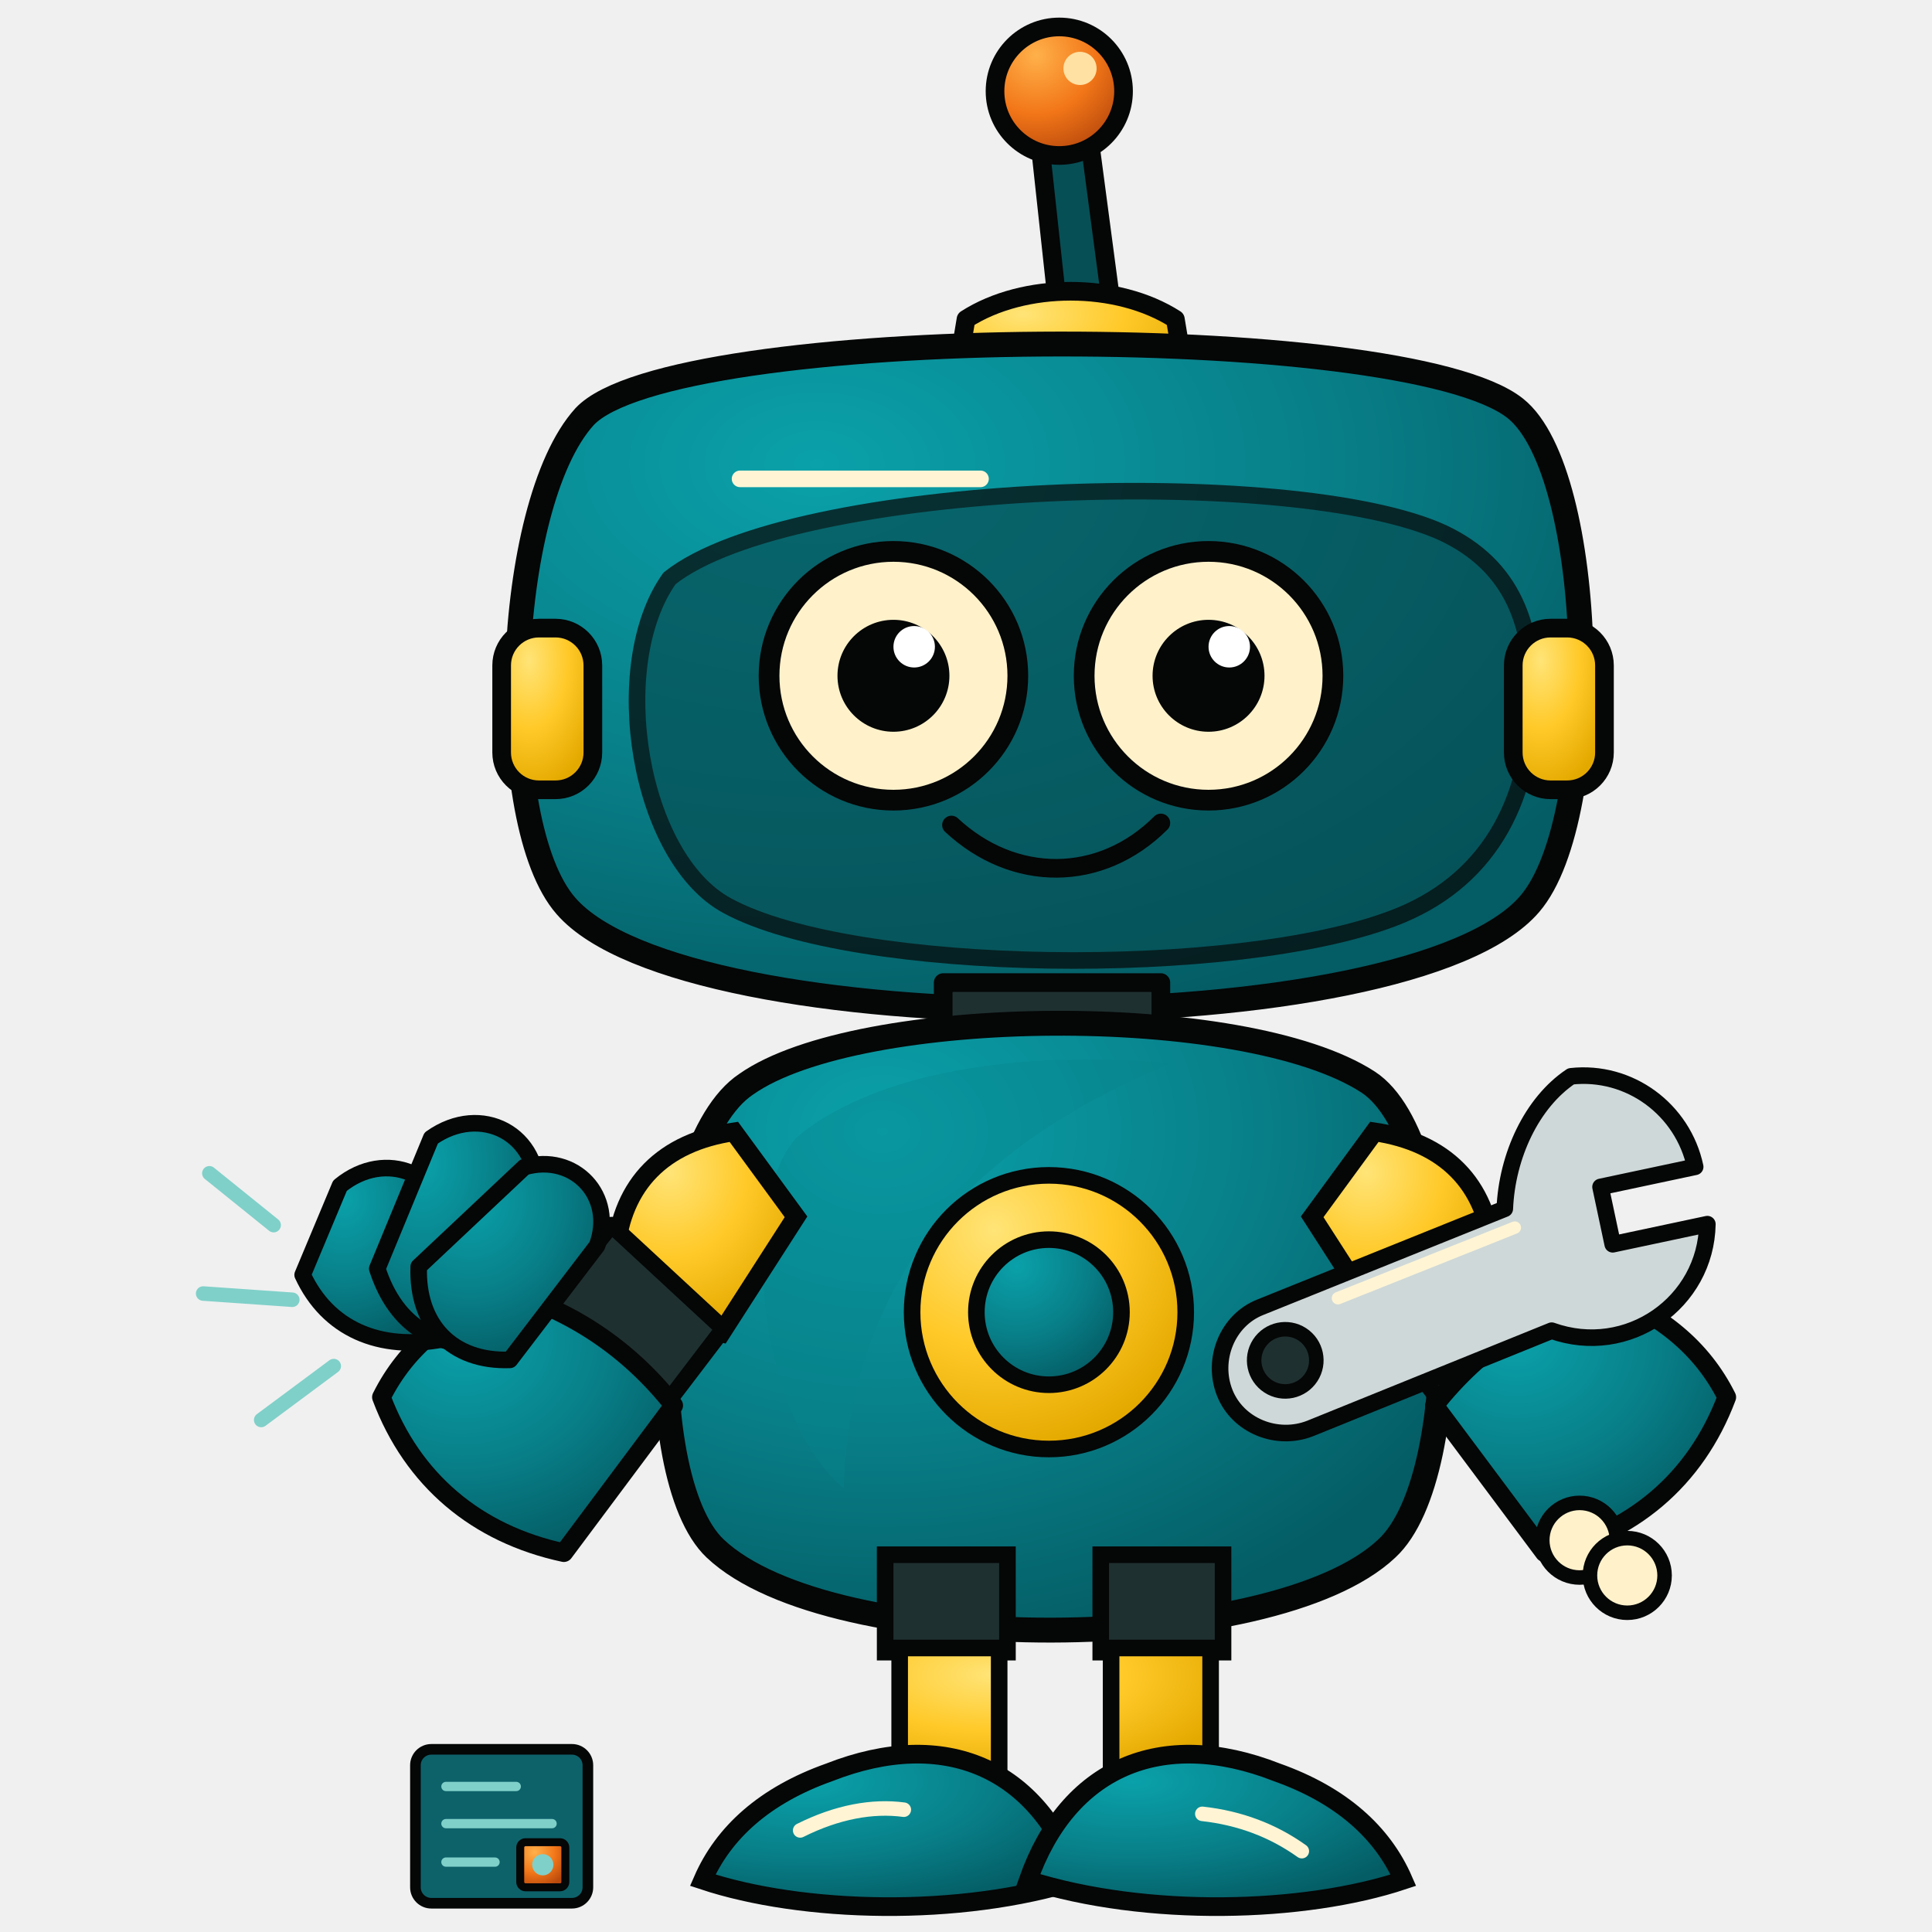
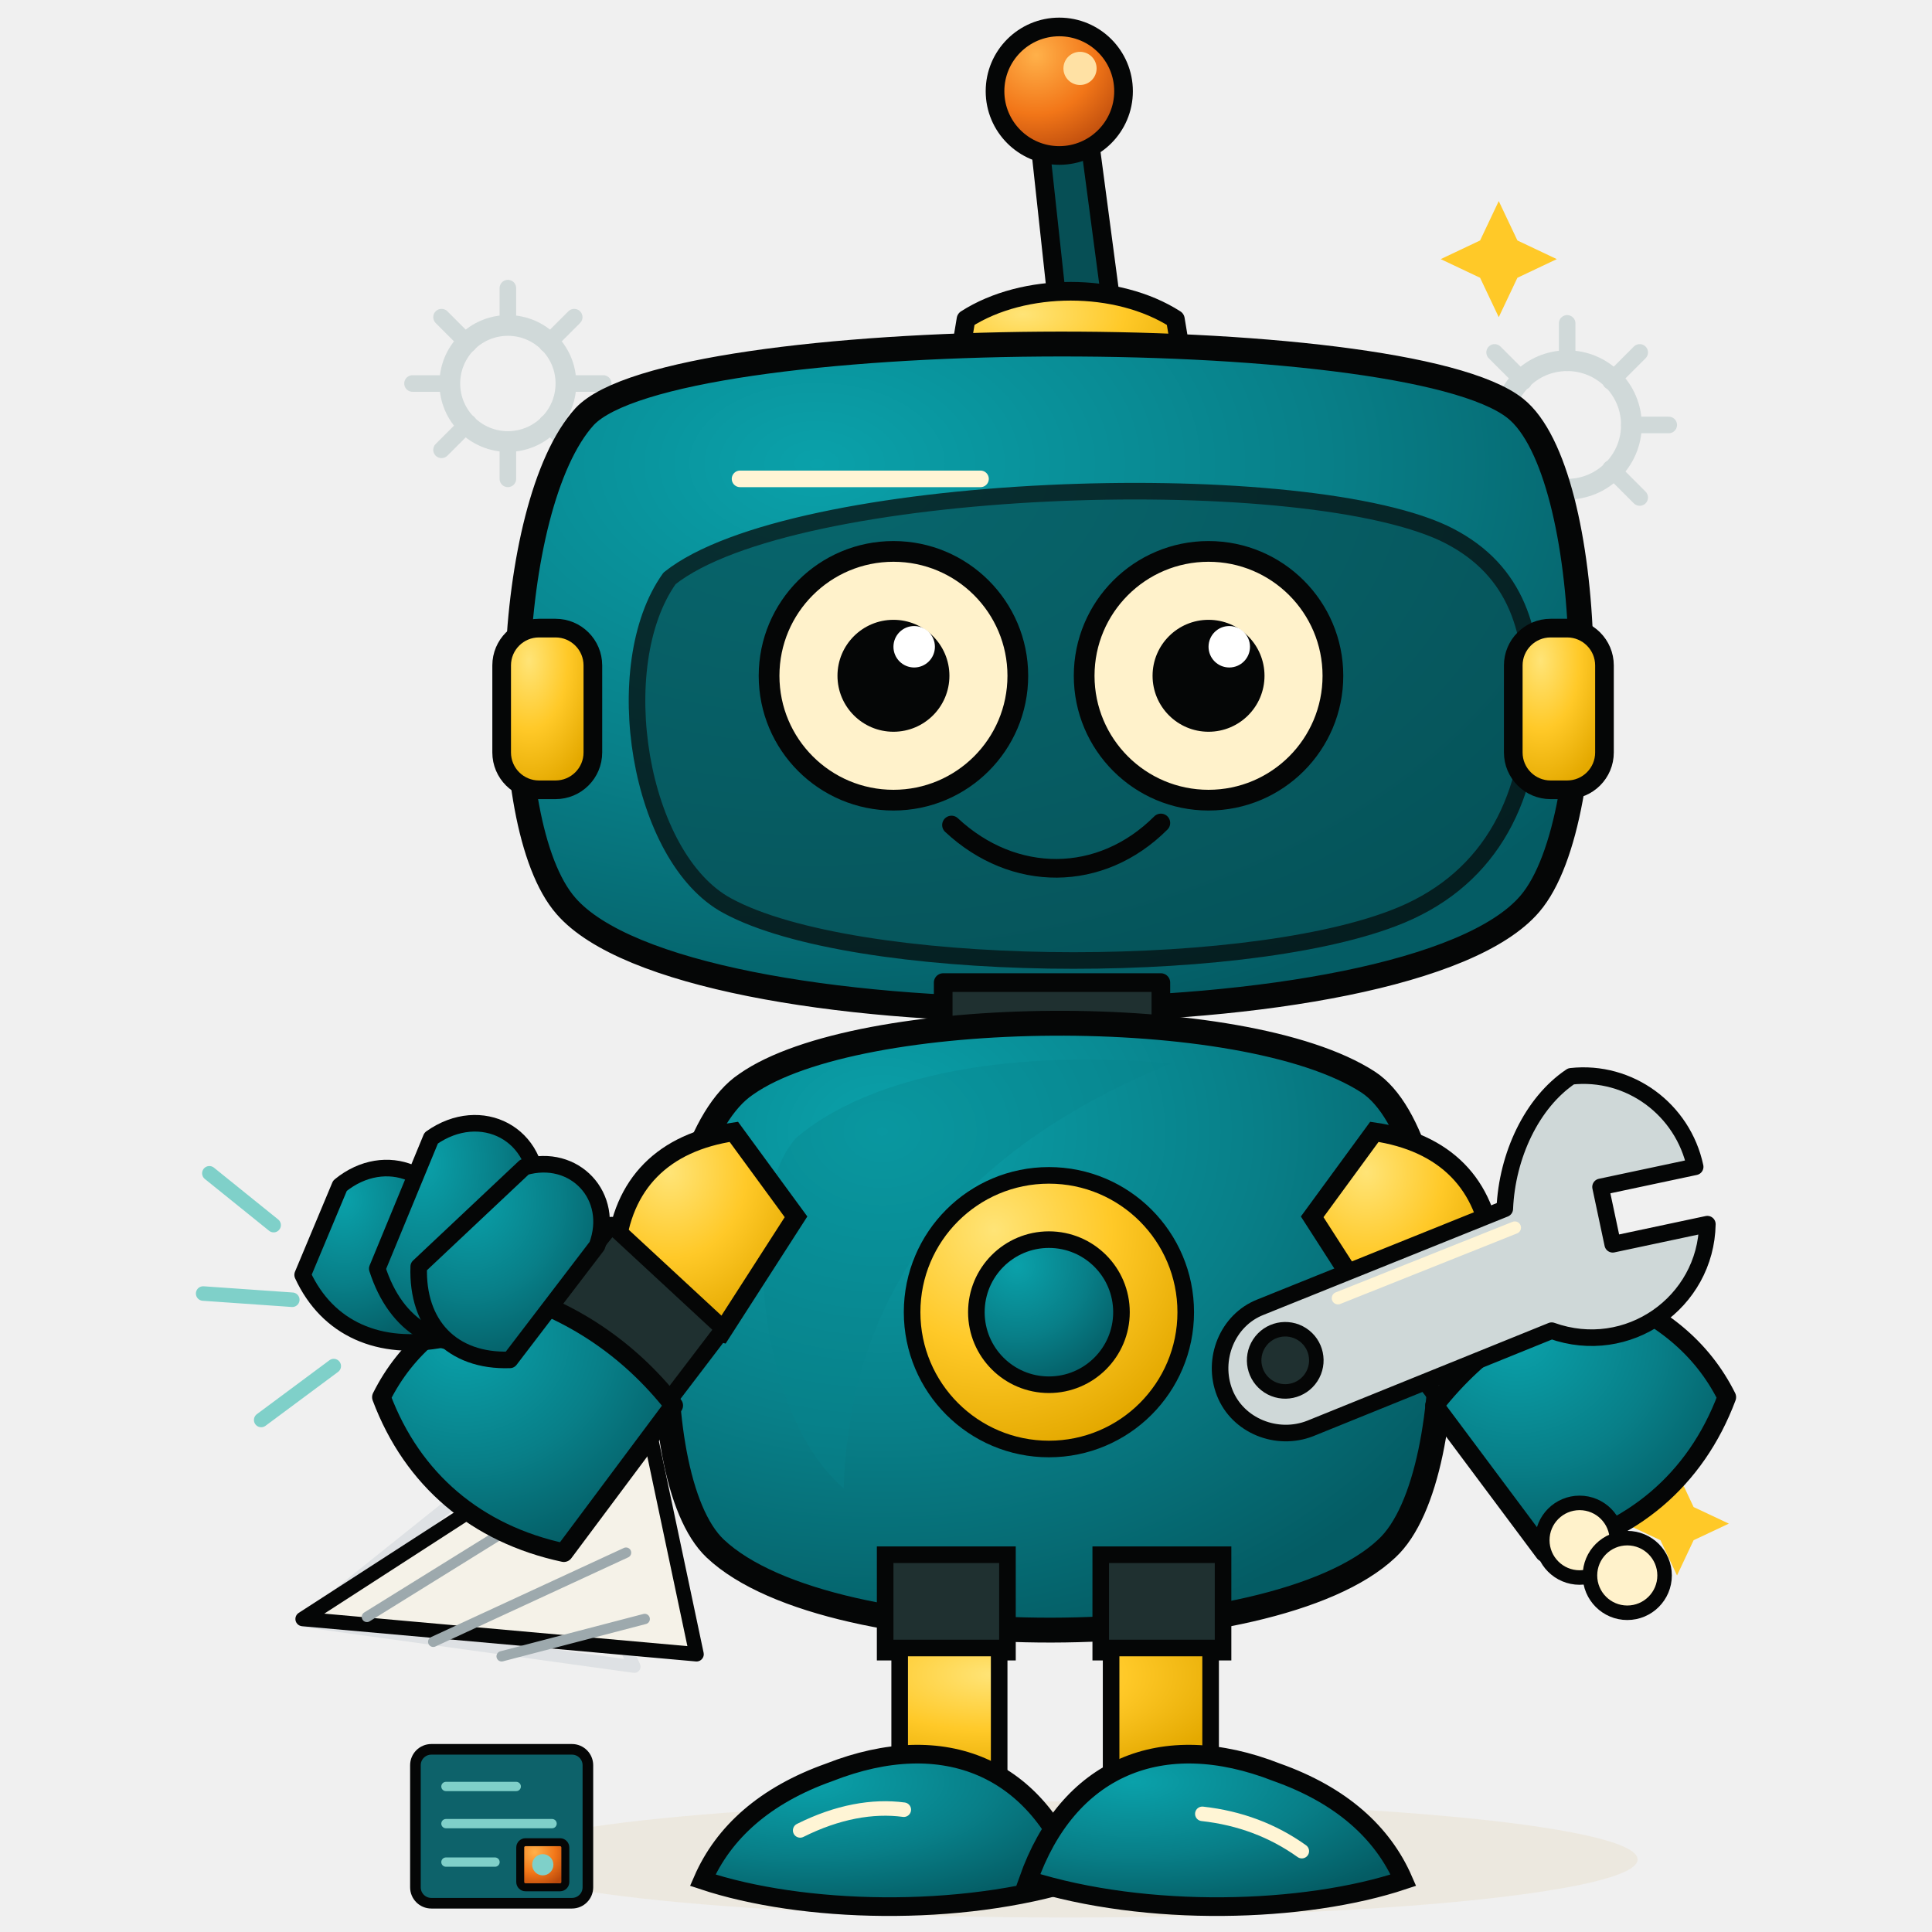
<svg xmlns="http://www.w3.org/2000/svg" viewBox="4 33 932 932" version="1.1" role="img" aria-labelledby="title desc">
  <defs>
    <radialGradient id="teal" cx="28%" cy="18%" r="88%">
      <stop offset="0" stop-color="#0aa1aa" />
      <stop offset="0.55" stop-color="#087f88" />
      <stop offset="1" stop-color="#045c64" />
    </radialGradient>
    <radialGradient id="darkTeal" cx="30%" cy="20%" r="86%">
      <stop offset="0" stop-color="#064f55" />
      <stop offset="1" stop-color="#064f55" />
    </radialGradient>
    <radialGradient id="gold" cx="30%" cy="20%" r="82%">
      <stop offset="0" stop-color="#ffe477" />
      <stop offset="0.52" stop-color="#ffc928" />
      <stop offset="1" stop-color="#e4a900" />
    </radialGradient>
    <radialGradient id="orange" cx="32%" cy="22%" r="82%">
      <stop offset="0" stop-color="#ffb14a" />
      <stop offset=".56" stop-color="#f27618" />
      <stop offset="1" stop-color="#b9490c" />
    </radialGradient>
    <radialGradient id="cream" cx="30%" cy="20%" r="86%">
      <stop offset="0" stop-color="#fff2cb" />
      <stop offset="1" stop-color="#fff2cb" />
    </radialGradient>
  </defs>
  <rect width="1024" height="1024" fill="none" />
+   <ellipse fill="#e8ddc7" cx="518" cy="930" rx="276" ry="28" opacity=".42" />
  <g id="carver-roster" transform="translate(0 8)">
+     <g id="background-build-cues">
+       <path fill="none" stroke="#d9dde0" stroke-width="6" stroke-linecap="round" stroke-linejoin="round" opacity=".78" d="M261 719l-110 88 159 22z" />
+       <path fill="#f5f2e8" stroke="#050606" stroke-width="7" stroke-linejoin="round" d="M150 806l164-106 26 123z" />
+       <path fill="none" stroke="#9da9ad" stroke-width="5" stroke-linecap="round" d="M181 805l116-72M213 817l93-43M246 824l69-18" />
+       <g id="small-gears" opacity=".95">
+         <circle fill="none" stroke="#cfd8d8" stroke-width="10" cx="249" cy="210" r="28" />
+         <path fill="none" stroke="#cfd8d8" stroke-width="8" stroke-linecap="round" d="M249 164v18M249 238v18M203 210h18M277 210h18M217 178l13 13M268 229l13 13M281 178l-13 13M230 229l-13 13" />
+         <circle fill="none" stroke="#cfd8d8" stroke-width="10" cx="760" cy="230" r="31" />
+         <path fill="none" stroke="#cfd8d8" stroke-width="8" stroke-linecap="round" d="M760 181v19M760 260v19M711 230h19M790 230h19M725 195l14 14M781 251l14 14M795 195l-14 14M739 251l-14 14" />
+       </g>
+       <path fill="#ffc928" d="M727 122l9 19 19 9-19 9-9 19-9-19-19-9 19-9z" />
+       <path fill="#ffc928" d="M813 735l8 17 17 8-17 8-8 17-8-17-17-8 17-8z" />
+     </g>
    <g id="antenna">
      <path fill="#064f55" stroke="#050606" stroke-width="9" stroke-linecap="round" stroke-linejoin="round" d="M514 171l-9-83h24l11 83z" />
      <circle fill="url(#orange)" stroke="#050606" stroke-width="9" cx="515" cy="69" r="31" />
      <circle fill="#ffe1a4" cx="525" cy="58" r="8" />
      <path fill="url(#gold)" stroke="#050606" stroke-width="9" stroke-linejoin="round" d="M470 179c28-18 73-18 101 0l7 42H463z" />
    </g>
    <g id="head">
      <path fill="url(#teal)" stroke="#050606" stroke-width="12" stroke-linecap="round" stroke-linejoin="round" d="M286 226c42-45 395-47 449-4 39 31 43 197 7 239-58 68-407 68-465 1-35-40-30-193 9-236z" />
      <path fill="#064f55" stroke="#050606" stroke-width="8" stroke-linecap="round" stroke-linejoin="round" opacity=".72" d="M327 304c59-47 301-55 373-22 34 16 44 45 43 82-1 49-22 87-67 104-76 29-260 27-321-6-43-23-58-116-28-158z" />
      <circle fill="url(#cream)" stroke="#050606" stroke-width="10" cx="435" cy="351" r="60" />
      <circle fill="url(#cream)" stroke="#050606" stroke-width="10" cx="587" cy="351" r="60" />
      <circle fill="#050606" cx="435" cy="351" r="27" />
      <circle fill="#050606" cx="587" cy="351" r="27" />
      <circle fill="#fff" cx="445" cy="337" r="10" />
      <circle fill="#fff" cx="597" cy="337" r="10" />
      <path fill="none" stroke="#050606" stroke-width="9" stroke-linecap="round" d="M463 423c30 28 72 28 101-1" />
      <path fill="none" stroke="#fff5d5" stroke-width="8" stroke-linecap="round" d="M361 256h116" />
    </g>
    <g id="ears">
      <rect fill="url(#gold)" stroke="#050606" stroke-width="9" x="246" y="328" width="44" height="78" rx="18" />
      <rect fill="url(#gold)" stroke="#050606" stroke-width="9" x="734" y="328" width="44" height="78" rx="18" />
    </g>
    <g id="neck-body">
      <path fill="#1f3030" stroke="#050606" stroke-width="9" stroke-linejoin="round" d="M459 499h105v44c-31 17-75 17-105 0z" />
      <path fill="url(#teal)" stroke="#050606" stroke-width="12" stroke-linecap="round" stroke-linejoin="round" d="M364 548c54-38 240-40 300-1 43 28 48 189 9 225-55 52-268 53-324 0-37-35-30-194 15-224z" />
      <path fill="#07848d" opacity=".35" d="M388 574c36-31 106-43 181-36-103 42-155 110-158 205-43-37-50-139-23-169z" />
      <g id="chest-o-ring">
        <circle fill="url(#gold)" stroke="#050606" stroke-width="8" stroke-linecap="round" stroke-linejoin="round" cx="510" cy="658" r="66" />
        <circle fill="url(#teal)" stroke="#050606" stroke-width="8" stroke-linecap="round" stroke-linejoin="round" cx="510" cy="658" r="35" />
      </g>
    </g>
    <g id="left-wave-hand">
      <path fill="url(#gold)" stroke="#050606" stroke-width="9" d="M358 571c-34 5-54 25-57 58 9 20 27 33 51 39l36-56z" />
      <path fill="#1f3030" stroke="#050606" stroke-width="8" stroke-linejoin="round" d="M299 616l54 50-32 42-60-45z" />
      <path fill="url(#teal)" stroke="#050606" stroke-width="9" stroke-linejoin="round" d="M248 648c31 9 59 27 81 55l-53 71c-42-9-73-35-88-75 12-24 32-40 60-51z" />
      <path fill="url(#teal)" stroke="#050606" stroke-width="8" stroke-linejoin="round" d="M168 597c22-18 51-6 53 22l-3 52c-31 6-56-5-68-31z" />
      <path fill="url(#teal)" stroke="#050606" stroke-width="8" stroke-linejoin="round" d="M212 574c24-17 53-2 51 28l-17 70c-30 6-51-7-60-35z" />
      <path fill="url(#teal)" stroke="#050606" stroke-width="8" stroke-linejoin="round" d="M257 588c24-7 44 14 35 38l-42 55c-28 1-45-17-44-45z" />
      <path fill="none" stroke="#7fd0c9" stroke-width="7" stroke-linecap="round" d="M136 616l-31-25M145 652l-43-3M165 684l-35 26" />
    </g>
    <g id="right-tool-arm">
      <path fill="url(#gold)" stroke="#050606" stroke-width="9" d="M667 571c34 5 54 25 57 58-9 20-27 33-51 39l-36-56z" />
      <path fill="#1f3030" stroke="#050606" stroke-width="8" stroke-linejoin="round" d="M726 616l-54 50 32 42 60-45z" />
      <path fill="url(#teal)" stroke="#050606" stroke-width="9" stroke-linejoin="round" d="M777 648c-31 9-59 27-81 55l53 71c42-9 73-35 88-75-12-24-32-40-60-51z" />
      <g id="wrench" transform="translate(725 500) rotate(33)">
        <path fill="#cfd8d8" stroke="#050606" stroke-width="8" stroke-linecap="round" stroke-linejoin="round" d="M55 17c22-18 54-16 74 4l-33 33 20 20 33-33c20 32 3 75-35 84l-72 103c-10 14-30 18-44 8-14-10-18-30-8-44l73-104c-13-22-17-50-8-71z" />
        <circle fill="#1f3030" stroke="#050606" stroke-width="7" cx="14" cy="207" r="15" />
        <path fill="none" stroke="#fff5d5" stroke-width="6" stroke-linecap="round" d="M72 93l-53 75" />
      </g>
      <circle fill="url(#cream)" stroke="#050606" stroke-width="7" cx="766" cy="768" r="18" />
      <circle fill="url(#cream)" stroke="#050606" stroke-width="7" cx="789" cy="785" r="18" />
    </g>
    <g id="carver-role-badge" transform="translate(246 906) scale(0.64) translate(-512 -662)">
      <rect fill="#0d626a" stroke="#050606" stroke-width="8" x="447" y="604" width="130" height="116" rx="12" />
      <path fill="none" stroke="#7fd0c9" stroke-width="7" stroke-linecap="round" d="M470 632h53M470 660h80M470 689h37" />
      <rect fill="url(#orange)" stroke="#050606" stroke-width="6" x="526" y="674" width="34" height="34" rx="4" />
      <circle fill="#7fd0c9" cx="543" cy="691" r="8" />
    </g>
    <g id="legs">
      <path fill="#1f3030" stroke="#050606" stroke-width="8" d="M431 775h59v47h-59zM535 775h59v47h-59z" />
      <path fill="url(#gold)" stroke="#050606" stroke-width="8" d="M438 820h48v64h-48zM540 820h48v64h-48z" />
      <path fill="url(#teal)" stroke="#050606" stroke-width="9" d="M404 880c56-22 101-2 120 52-57 18-133 16-181 0 10-23 30-41 61-52z" />
      <path fill="url(#teal)" stroke="#050606" stroke-width="9" d="M620 880c-56-22-101-2-120 52 57 18 133 16 181 0-10-23-30-41-61-52z" />
      <path fill="none" stroke="#fff5d5" stroke-width="7" stroke-linecap="round" d="M390 908c18-9 35-12 50-10" />
      <path fill="none" stroke="#fff5d5" stroke-width="7" stroke-linecap="round" d="M584 900c18 2 34 8 48 18" />
    </g>
  </g>
</svg>
